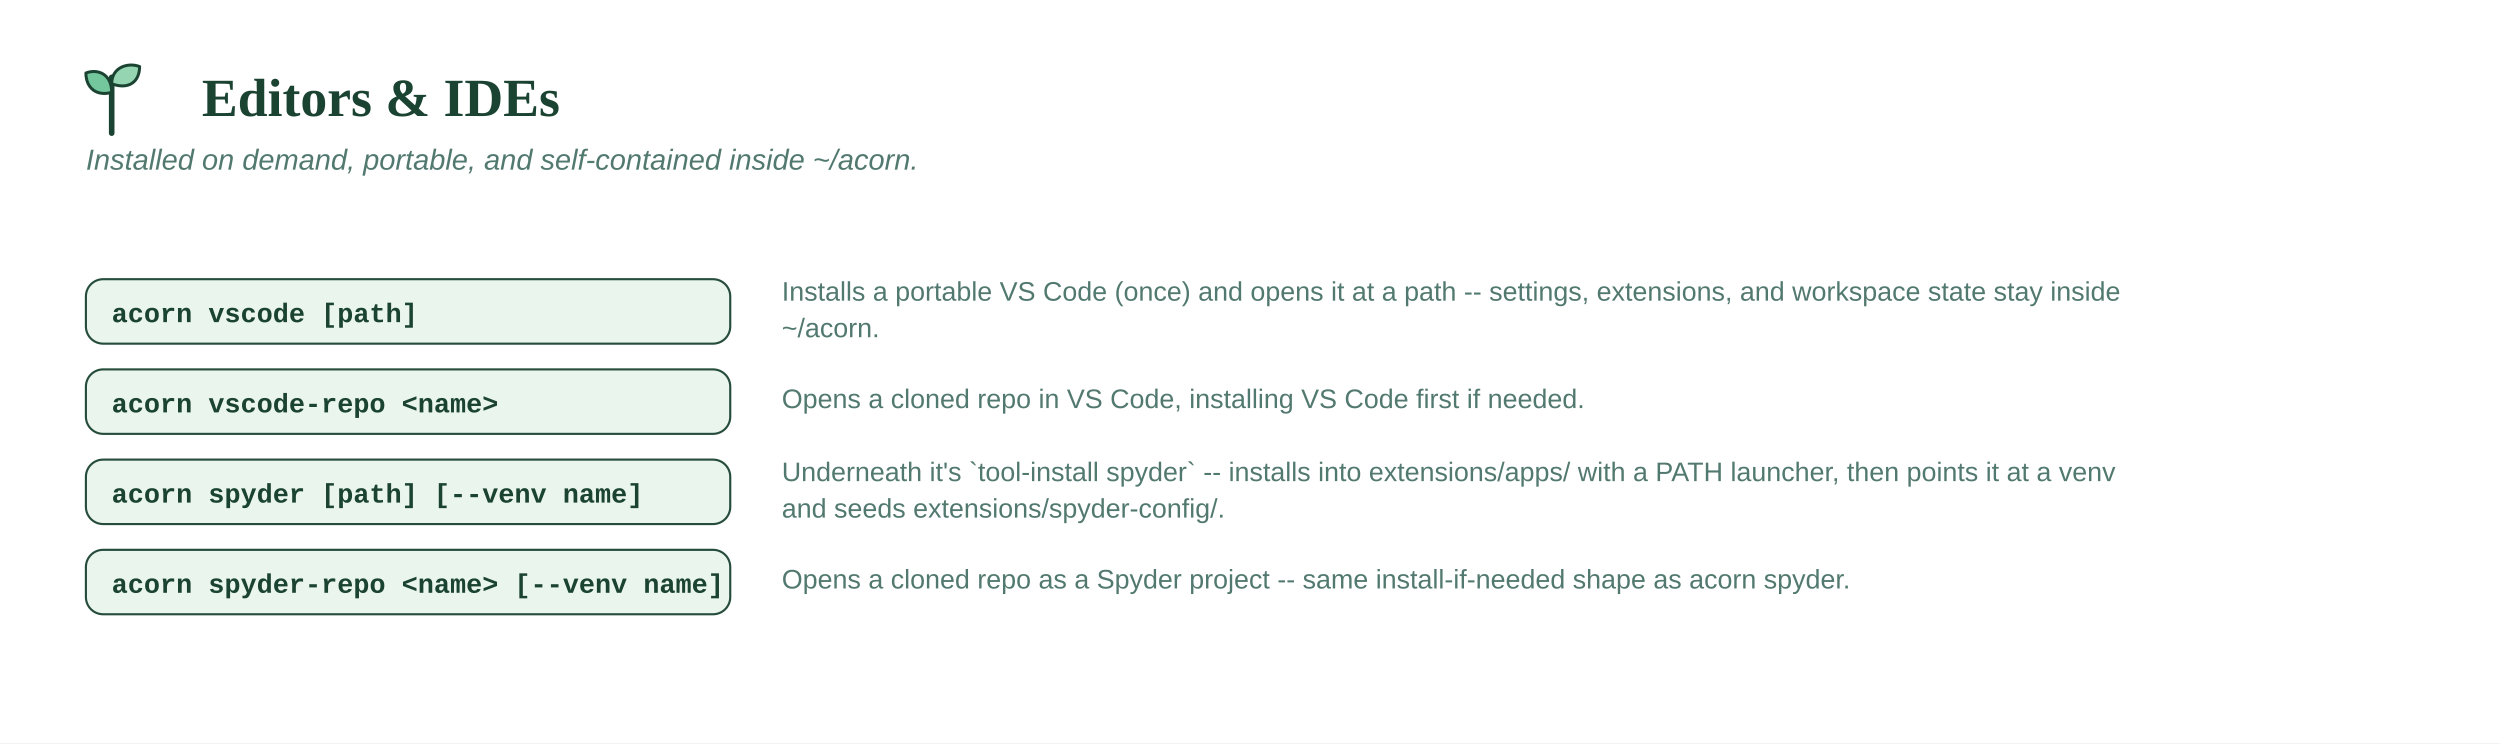
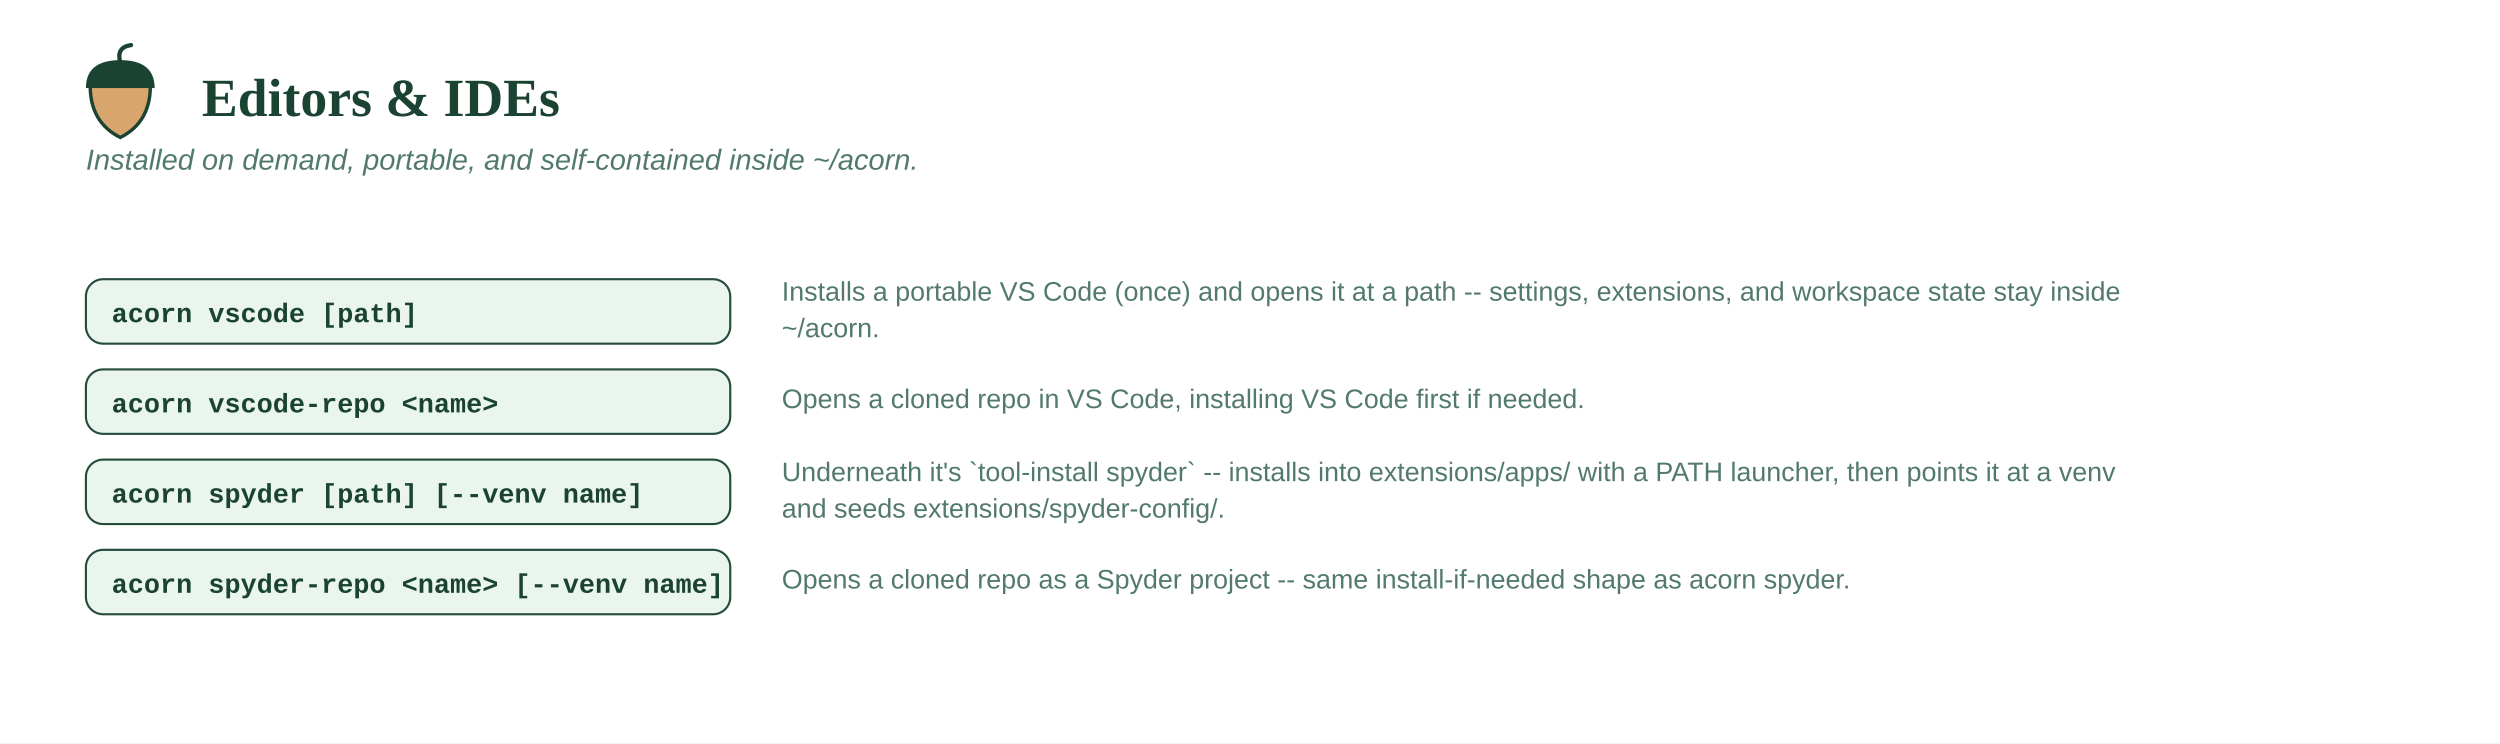
<svg xmlns="http://www.w3.org/2000/svg" viewBox="0 0 1164 346" font-family="Arial, Helvetica, sans-serif">
  <defs>
    <defs>
      <style>
      .head  { font-family: Georgia, 'Times New Roman', serif; }
      .body  { font-family: Arial, Helvetica, sans-serif; }
      .fg    { fill: #1B4332; }
      .fw    { fill: #FFFFFF; }
      .fmute { fill: #52796F; }
    </style>
      <marker id="arrow" markerWidth="7" markerHeight="7" refX="5.5" refY="3.5" orient="auto">
        <path d="M0,0 L7,3.5 L0,7 Z" fill="#1B4332" />
      </marker>
      <symbol id="ic-cloud" viewBox="0 0 24 24">
        <path d="M6.5 18 C3.5 18 2 15.8 2 13.8 C2 11.6 3.8 10 5.8 10.1 C6.4 7.6 8.7 6 11.2 6.3 C13.6 6.6 15.4 8.6 15.5 11 C17.9 11.1 20 13 20 15.3 C20 17.4 18.2 18 17 18 Z" fill="none" stroke="currentColor" stroke-width="1.6" stroke-linejoin="round" />
      </symbol>
      <symbol id="ic-box" viewBox="0 0 24 24">
        <path d="M3 8 L12 4 L21 8 L12 12 Z" fill="none" stroke="currentColor" stroke-width="1.6" stroke-linejoin="round" />
        <path d="M3 8 V17 L12 21 V12" fill="none" stroke="currentColor" stroke-width="1.6" stroke-linejoin="round" />
        <path d="M21 8 V17 L12 21" fill="none" stroke="currentColor" stroke-width="1.6" stroke-linejoin="round" />
      </symbol>
      <symbol id="ic-server" viewBox="0 0 24 24">
        <rect x="3" y="4" width="18" height="6" rx="1.3" fill="none" stroke="currentColor" stroke-width="1.6" />
        <rect x="3" y="14" width="18" height="6" rx="1.3" fill="none" stroke="currentColor" stroke-width="1.6" />
        <circle cx="7" cy="7" r="1" fill="currentColor" />
        <circle cx="7" cy="17" r="1" fill="currentColor" />
      </symbol>
      <symbol id="ic-monitor" viewBox="0 0 24 24">
        <rect x="2.5" y="4" width="19" height="13" rx="1.4" fill="none" stroke="currentColor" stroke-width="1.6" />
        <line x1="8" y1="21" x2="16" y2="21" stroke="currentColor" stroke-width="1.6" stroke-linecap="round" />
        <line x1="12" y1="17" x2="12" y2="21" stroke="currentColor" stroke-width="1.6" stroke-linecap="round" />
      </symbol>
      <symbol id="ic-folder" viewBox="0 0 24 24">
        <path d="M3 6.5 C3 5.7 3.7 5 4.5 5 H9.5 L11.5 7.5 H19.5 C20.3 7.5 21 8.2 21 9 V17.5 C21 18.3 20.3 19 19.5 19 H4.5 C3.7 19 3 18.3 3 17.5 Z" fill="none" stroke="currentColor" stroke-width="1.6" stroke-linejoin="round" />
      </symbol>
      <symbol id="ic-doc" viewBox="0 0 24 24">
        <path d="M6 3 H14 L19 8 V20 C19 20.6 18.6 21 18 21 H6 C5.4 21 5 20.6 5 20 V4 C5 3.4 5.4 3 6 3 Z" fill="none" stroke="currentColor" stroke-width="1.6" stroke-linejoin="round" />
        <path d="M14 3 V8 H19" fill="none" stroke="currentColor" stroke-width="1.6" stroke-linejoin="round" />
        <line x1="8" y1="12" x2="16" y2="12" stroke="currentColor" stroke-width="1.4" stroke-linecap="round" />
        <line x1="8" y1="15.5" x2="16" y2="15.5" stroke="currentColor" stroke-width="1.4" stroke-linecap="round" />
        <line x1="8" y1="19" x2="12.5" y2="19" stroke="currentColor" stroke-width="1.4" stroke-linecap="round" />
      </symbol>
      <symbol id="ic-terminal" viewBox="0 0 24 24">
        <rect x="2.5" y="4" width="19" height="16" rx="1.6" fill="none" stroke="currentColor" stroke-width="1.6" />
        <path d="M6.5 9 L10.5 12 L6.5 15" fill="none" stroke="currentColor" stroke-width="1.6" stroke-linecap="round" stroke-linejoin="round" />
        <line x1="12" y1="15" x2="17" y2="15" stroke="currentColor" stroke-width="1.6" stroke-linecap="round" />
      </symbol>
    </defs>
  </defs>
  <rect x="0" y="0" width="1164" height="346" fill="#FFFFFF" />
  <g transform="translate(40,20)">
-     <path d="M12 42 V16" stroke="#1B4332" stroke-width="2.6" stroke-linecap="round" fill="none" />
-     <path d="M12 23 C12 14 5 12 0 14 C0 21 5 25 12 23 Z" fill="#74C69D" stroke="#1B4332" stroke-width="1.4" stroke-linejoin="round" />
-     <path d="M12 19 C12 11 20 9 25 11 C25 18 20 22 12 19 Z" fill="#95D5B2" stroke="#1B4332" stroke-width="1.4" stroke-linejoin="round" />
+     <path d="M2 20 Q2 37 16 44 Q30 37 30 20 Z" fill="#D8A66D" stroke="#1B4332" stroke-width="1.6" />
+     <path d="M0 21 Q0 8 16 8 Q32 8 32 21 Z" fill="#1B4332" />
+     <path d="M16 9 Q14 2 21 1" stroke="#1B4332" stroke-width="2" stroke-linecap="round" fill="none" />
  </g>
  <text x="94" y="54" class="head fg" font-size="25" font-weight="700">Editors &amp; IDEs</text>
  <text x="40" y="79" class="body fmute" font-size="13.5" font-style="italic">Installed on demand, portable, and self-contained inside ~/acorn.</text>
  <rect x="40" y="130" width="300" height="30" rx="8" fill="#E9F5EC" stroke="#1B4332" stroke-width="1" opacity="0.95" />
  <text x="52" y="150" font-family="Consolas, 'SF Mono', Monaco, 'Courier New', monospace" font-size="12.5" font-weight="700" fill="#1B4332">acorn vscode [path]</text>
  <text x="364" y="140" class="body" font-size="12.5" fill="#52796F">Installs a portable VS Code (once) and opens it at a path -- settings, extensions, and workspace state stay inside</text>
  <text x="364" y="157" class="body" font-size="12.5" fill="#52796F">~/acorn.</text>
  <rect x="40" y="172" width="300" height="30" rx="8" fill="#E9F5EC" stroke="#1B4332" stroke-width="1" opacity="0.95" />
  <text x="52" y="192" font-family="Consolas, 'SF Mono', Monaco, 'Courier New', monospace" font-size="12.5" font-weight="700" fill="#1B4332">acorn vscode-repo &lt;name&gt;</text>
  <text x="364" y="190" class="body" font-size="12.5" fill="#52796F">Opens a cloned repo in VS Code, installing VS Code first if needed.</text>
  <rect x="40" y="214" width="300" height="30" rx="8" fill="#E9F5EC" stroke="#1B4332" stroke-width="1" opacity="0.95" />
  <text x="52" y="234" font-family="Consolas, 'SF Mono', Monaco, 'Courier New', monospace" font-size="12.5" font-weight="700" fill="#1B4332">acorn spyder [path] [--venv name]</text>
  <text x="364" y="224" class="body" font-size="12.5" fill="#52796F">Underneath it's `tool-install spyder` -- installs into extensions/apps/ with a PATH launcher, then points it at a venv</text>
  <text x="364" y="241" class="body" font-size="12.5" fill="#52796F">and seeds extensions/spyder-config/.</text>
  <rect x="40" y="256" width="300" height="30" rx="8" fill="#E9F5EC" stroke="#1B4332" stroke-width="1" opacity="0.95" />
  <text x="52" y="276" font-family="Consolas, 'SF Mono', Monaco, 'Courier New', monospace" font-size="12.5" font-weight="700" fill="#1B4332">acorn spyder-repo &lt;name&gt; [--venv name]</text>
  <text x="364" y="274" class="body" font-size="12.5" fill="#52796F">Opens a cloned repo as a Spyder project -- same install-if-needed shape as acorn spyder.</text>
</svg>
